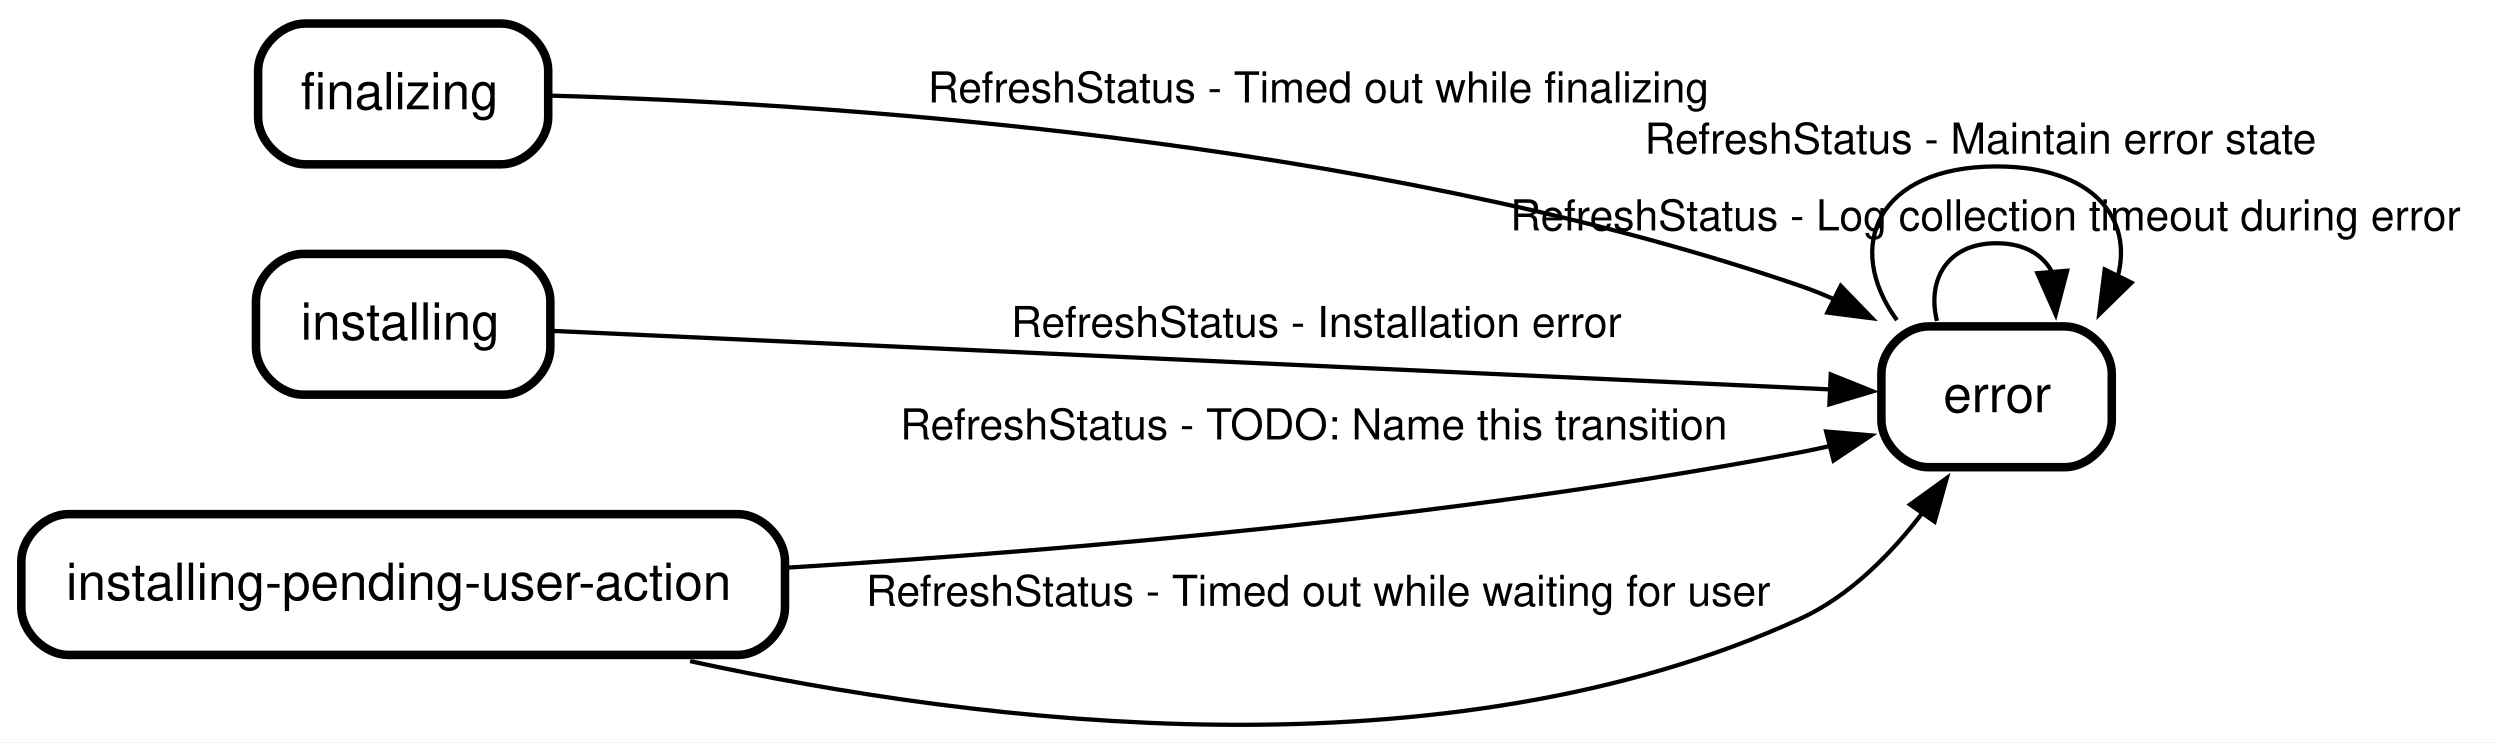
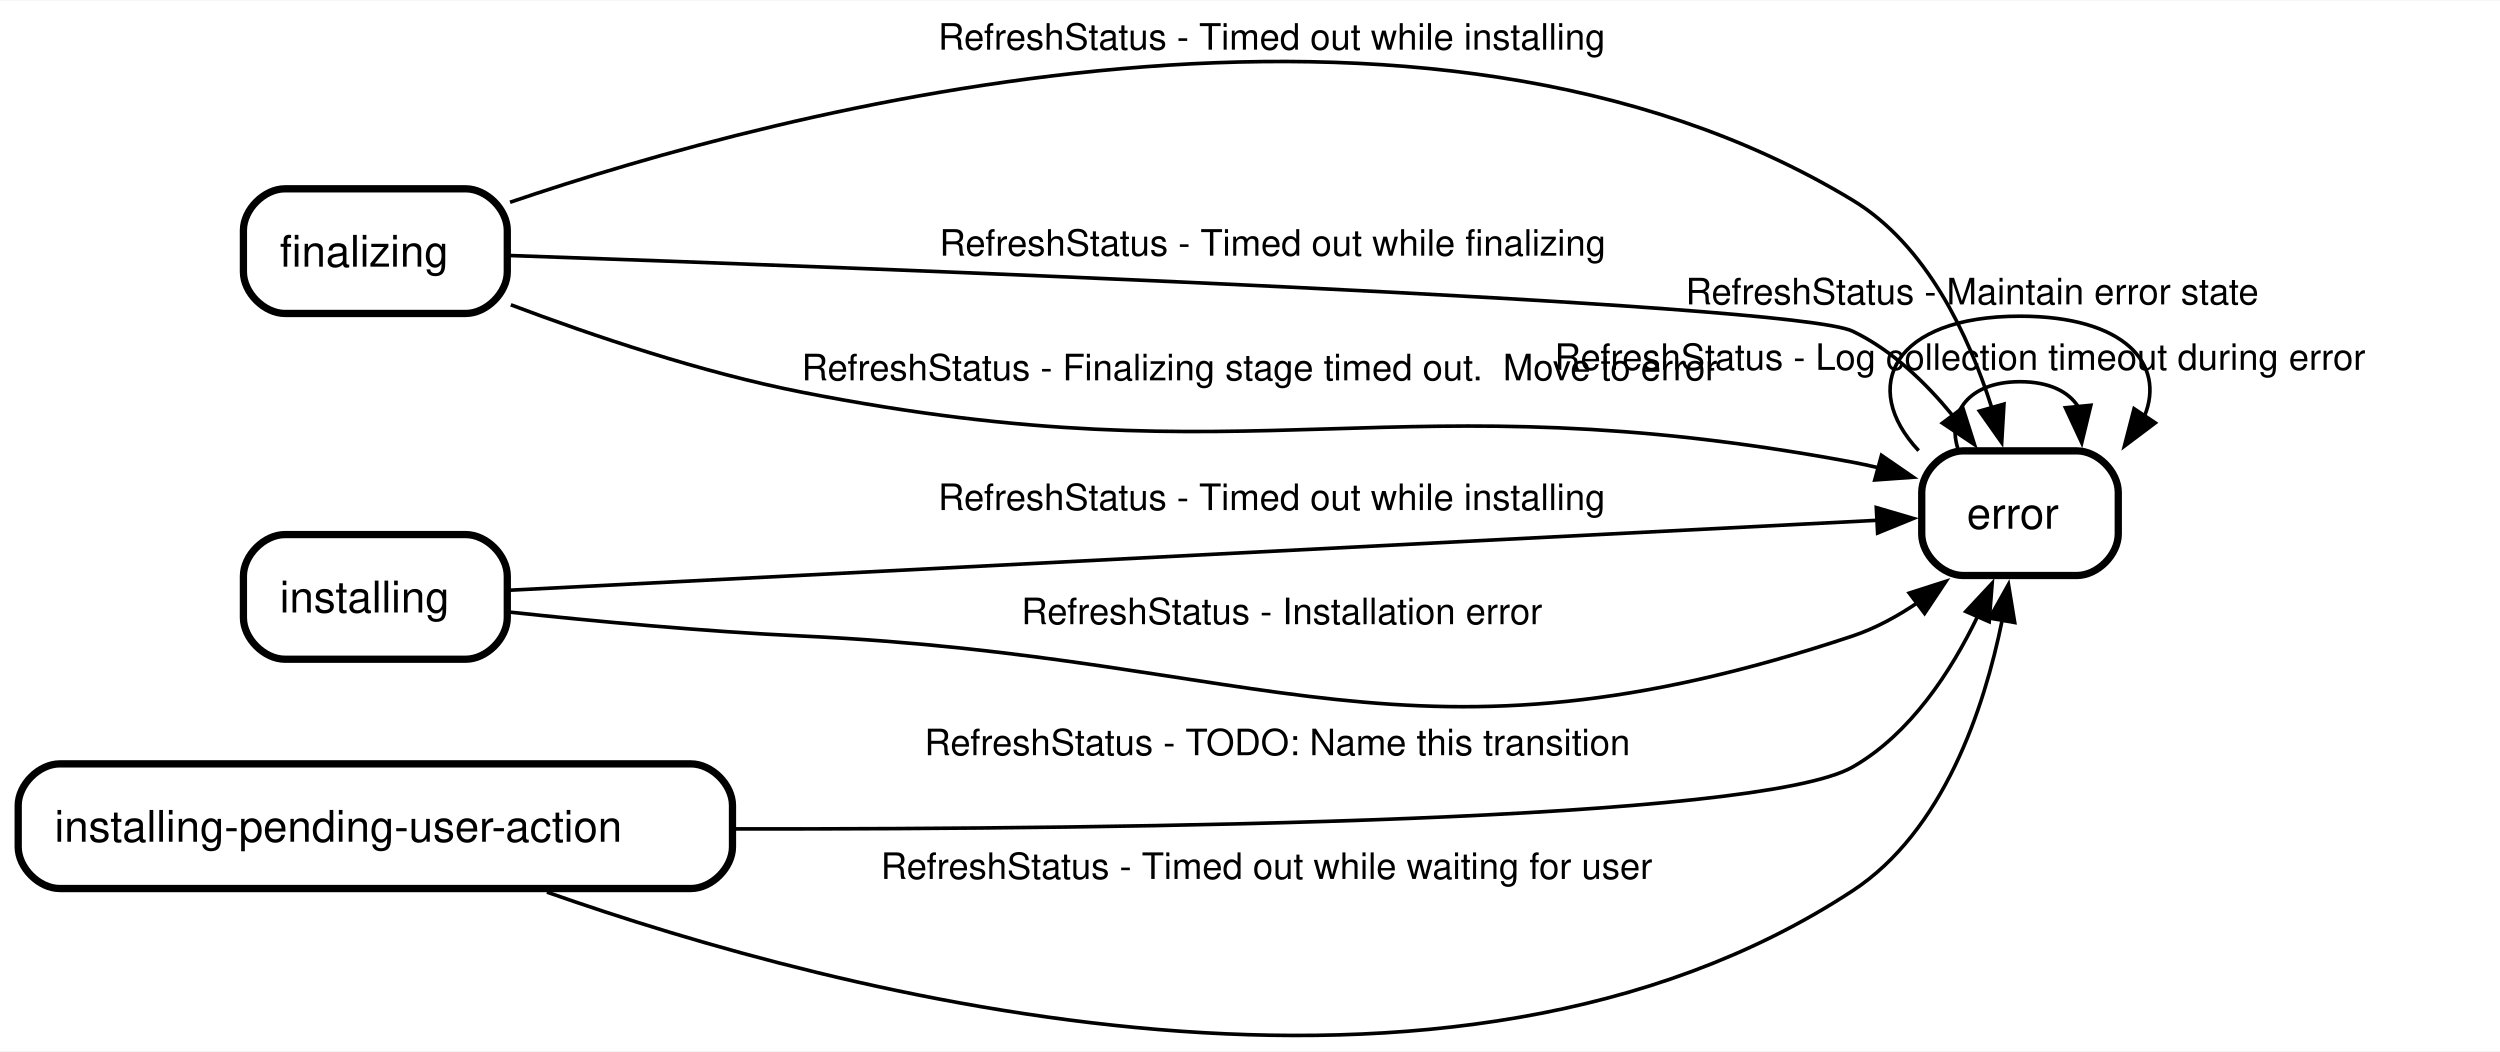
- <svg xmlns="http://www.w3.org/2000/svg" width="586pt" height="174pt" viewBox="0.00 0.00 586.00 173.97">
-   <g id="graph0" class="graph" transform="scale(1 1) rotate(0) translate(4 169.97)">
-     <polygon fill="white" stroke="none" points="-4,4 -4,-169.97 582,-169.97 582,4 -4,4" />
+ <svg xmlns="http://www.w3.org/2000/svg" width="687pt" height="289pt" viewBox="0.00 0.00 686.88 288.66">
+   <g id="graph0" class="graph" transform="scale(1 1) rotate(0) translate(4 284.66)">
+     <polygon fill="white" stroke="none" points="-4,4 -4,-284.66 682.88,-284.66 682.88,4 -4,4" />
    <g id="node1" class="node state regular">
-       <polygon fill="#ffffff" fill-opacity="0.004" stroke="none" stroke-width="2" points="492,-94.97 436,-94.97 436,-58.97 492,-58.97 492,-94.97" />
-       <text text-anchor="start" x="451.5" y="-73.37" font-family="Helvetica,sans-Serif" font-size="12.00">error</text>
-       <path fill="none" stroke="black" stroke-width="2" d="M448,-60.47C448,-60.47 480,-60.47 480,-60.47 485.5,-60.47 491,-65.97 491,-71.47 491,-71.47 491,-82.47 491,-82.47 491,-87.97 485.5,-93.47 480,-93.47 480,-93.47 448,-93.47 448,-93.47 442.5,-93.47 437,-87.97 437,-82.47 437,-82.47 437,-71.47 437,-71.47 437,-65.97 442.5,-60.47 448,-60.47" />
+       <polygon fill="#ffffff" fill-opacity="0.004" stroke="none" stroke-width="2" points="579,-161.93 523,-161.93 523,-125.68 579,-125.68 579,-161.93" />
+       <text text-anchor="start" x="536.38" y="-139.53" font-family="Helvetica,sans-Serif" font-size="12.00">error</text>
+       <path fill="none" stroke="black" stroke-width="2" d="M535.42,-126.68C535.42,-126.68 566.58,-126.68 566.58,-126.68 572.29,-126.68 578,-132.39 578,-138.1 578,-138.1 578,-149.52 578,-149.52 578,-155.23 572.29,-160.93 566.58,-160.93 566.58,-160.93 535.42,-160.93 535.42,-160.93 529.71,-160.93 524,-155.23 524,-149.52 524,-149.52 524,-138.1 524,-138.1 524,-132.39 529.71,-126.68 535.42,-126.68" />
+     </g>
+     <g id="edge1" class="edge transition">
+       <path fill="none" stroke="black" d="M533.89,-161.65C530.98,-171.22 536.68,-179.93 551,-179.93 559.05,-179.93 564.38,-177.18 566.98,-173.06" />
+       <polygon fill="black" stroke="black" points="570.46,-173.45 567.96,-163.16 563.49,-172.77 570.46,-173.45" />
+       <text text-anchor="start" x="423.12" y="-183.18" font-family="Helvetica,sans-Serif" font-size="10.00">RefreshStatus - Log collection timeout during error   </text>
+     </g>
+     <g id="edge2" class="edge transition">
+       <path fill="none" stroke="black" d="M523.15,-160.99C506.76,-178.47 516.05,-197.93 551,-197.93 579.67,-197.93 591.07,-184.84 585.2,-170.48" />
+       <polygon fill="black" stroke="black" points="588.16,-168.62 579.69,-162.25 582.34,-172.51 588.16,-168.62" />
+       <text text-anchor="start" x="459.12" y="-201.18" font-family="Helvetica,sans-Serif" font-size="10.00">RefreshStatus - Maintain error state   </text>
+     </g>
+     <g id="node2" class="node state regular">
+       <polygon fill="#ffffff" fill-opacity="0.004" stroke="none" stroke-width="2" points="136.38,-233.93 61.88,-233.93 61.88,-197.68 136.38,-197.68 136.38,-233.93" />
+       <text text-anchor="start" x="72.88" y="-211.53" font-family="Helvetica,sans-Serif" font-size="12.00">finalizing</text>
+       <path fill="none" stroke="black" stroke-width="2" d="M74.29,-198.68C74.29,-198.68 123.96,-198.68 123.96,-198.68 129.67,-198.68 135.38,-204.39 135.38,-210.1 135.38,-210.1 135.38,-221.52 135.38,-221.52 135.38,-227.23 129.67,-232.93 123.96,-232.93 123.96,-232.93 74.29,-232.93 74.29,-232.93 68.58,-232.93 62.88,-227.23 62.88,-221.52 62.88,-221.52 62.88,-210.1 62.88,-210.1 62.88,-204.39 68.58,-198.68 74.29,-198.68" />
+     </g>
+     <g id="edge3" class="edge transition">
+       <path fill="none" stroke="black" d="M136.13,-229.23C211.05,-254.71 386.62,-301.47 505,-229.81 525.37,-217.48 536.96,-192.57 543.26,-172.72" />
+       <polygon fill="black" stroke="black" points="546.59,-173.78 545.97,-163.2 539.86,-171.86 546.59,-173.78" />
+       <text text-anchor="start" x="253.75" y="-271.16" font-family="Helvetica,sans-Serif" font-size="10.00">RefreshStatus - Timed out while installing   </text>
+     </g>
+     <g id="edge4" class="edge transition">
+       <path fill="none" stroke="black" d="M136.09,-214.6C232.14,-211.27 488.51,-201.7 505,-193.81 515.79,-188.65 525.15,-179.61 532.5,-170.63" />
+       <polygon fill="black" stroke="black" points="535.28,-172.76 538.49,-162.66 529.68,-168.55 535.28,-172.76" />
+       <text text-anchor="start" x="254.12" y="-214.55" font-family="Helvetica,sans-Serif" font-size="10.00">RefreshStatus - Timed out while finalizing   </text>
    </g>
    <g id="edge5" class="edge transition">
-       <path fill="none" stroke="black" d="M450.02,-94.76C447.65,-104.29 452.31,-112.97 464,-112.97 470.58,-112.97 474.93,-110.23 477.05,-106.13" />
-       <polygon fill="black" stroke="black" points="480.53,-106.52 477.85,-96.26 473.56,-105.95 480.53,-106.52" />
-       <text text-anchor="start" x="350" y="-115.97" font-family="Helvetica,sans-Serif" font-size="10.00">RefreshStatus - Log collection timeout during error   </text>
+       <path fill="none" stroke="black" d="M136.35,-201.06C158.94,-192.53 188.83,-182.46 216.25,-177.06 342.45,-152.22 378.56,-181.35 505,-157.81 507.33,-157.38 509.7,-156.86 512.08,-156.29" />
+       <polygon fill="black" stroke="black" points="512.94,-159.69 521.67,-153.69 511.1,-152.93 512.94,-159.69" />
+       <text text-anchor="start" x="216.25" y="-180.31" font-family="Helvetica,sans-Serif" font-size="10.00">RefreshStatus - Finalizing stage timed out.  Move to error   </text>
+     </g>
+     <g id="node3" class="node state regular">
+       <polygon fill="#ffffff" fill-opacity="0.004" stroke="none" stroke-width="2" points="136.38,-138.93 61.88,-138.93 61.88,-102.68 136.38,-102.68 136.38,-138.93" />
+       <text text-anchor="start" x="72.88" y="-116.53" font-family="Helvetica,sans-Serif" font-size="12.00">installing</text>
+       <path fill="none" stroke="black" stroke-width="2" d="M74.29,-103.68C74.29,-103.68 123.96,-103.68 123.96,-103.68 129.67,-103.68 135.38,-109.39 135.38,-115.1 135.38,-115.1 135.38,-126.52 135.38,-126.52 135.38,-132.23 129.67,-137.93 123.96,-137.93 123.96,-137.93 74.29,-137.93 74.29,-137.93 68.58,-137.93 62.88,-132.23 62.88,-126.52 62.88,-126.52 62.88,-115.1 62.88,-115.1 62.88,-109.39 68.58,-103.68 74.29,-103.68" />
    </g>
    <g id="edge6" class="edge transition">
-       <path fill="none" stroke="black" d="M440.63,-94.95C428.12,-112.17 435.91,-130.97 464,-130.97 486.61,-130.97 496.07,-118.8 492.38,-105.07" />
-       <polygon fill="black" stroke="black" points="495.62,-103.72 488.05,-96.31 489.34,-106.82 495.62,-103.72" />
-       <text text-anchor="start" x="381.5" y="-133.97" font-family="Helvetica,sans-Serif" font-size="10.00">RefreshStatus - Maintain error state   </text>
+       <path fill="none" stroke="black" d="M136.18,-122.65C219.82,-126.93 426.41,-137.49 511.96,-141.86" />
+       <polygon fill="black" stroke="black" points="511.52,-145.35 521.69,-142.36 511.88,-138.36 511.52,-145.35" />
+       <text text-anchor="start" x="253.75" y="-144.67" font-family="Helvetica,sans-Serif" font-size="10.00">RefreshStatus - Timed out while installing   </text>
    </g>
-     <g id="node2" class="node state regular">
-       <polygon fill="#ffffff" fill-opacity="0.004" stroke="none" stroke-width="2" points="125.5,-165.97 55.5,-165.97 55.5,-129.97 125.5,-129.97 125.5,-165.97" />
-       <text text-anchor="start" x="66.5" y="-144.37" font-family="Helvetica,sans-Serif" font-size="12.00">finalizing</text>
-       <path fill="none" stroke="black" stroke-width="2" d="M67.5,-131.47C67.5,-131.47 113.5,-131.47 113.5,-131.47 119,-131.47 124.5,-136.97 124.5,-142.47 124.5,-142.47 124.5,-153.47 124.5,-153.47 124.5,-158.97 119,-164.47 113.5,-164.47 113.5,-164.47 67.5,-164.47 67.5,-164.47 62,-164.47 56.5,-158.97 56.5,-153.47 56.5,-153.47 56.5,-142.47 56.5,-142.47 56.5,-136.97 62,-131.47 67.5,-131.47" />
-     </g>
-     <g id="edge3" class="edge transition">
-       <path fill="none" stroke="black" d="M125.39,-147.56C185.81,-145.91 315.43,-138.16 418,-102.97 420.69,-102.05 423.4,-100.96 426.08,-99.76" />
-       <polygon fill="black" stroke="black" points="427.47,-102.98 434.85,-95.37 424.34,-96.72 427.47,-102.98" />
-       <text text-anchor="start" x="213.5" y="-145.97" font-family="Helvetica,sans-Serif" font-size="10.00">RefreshStatus - Timed out while finalizing   </text>
-     </g>
-     <g id="node3" class="node state regular">
-       <polygon fill="#ffffff" fill-opacity="0.004" stroke="none" stroke-width="2" points="126,-111.97 55,-111.97 55,-75.97 126,-75.97 126,-111.97" />
-       <text text-anchor="start" x="66.5" y="-90.37" font-family="Helvetica,sans-Serif" font-size="12.00">installing</text>
-       <path fill="none" stroke="black" stroke-width="2" d="M67,-77.47C67,-77.47 114,-77.47 114,-77.47 119.5,-77.47 125,-82.97 125,-88.47 125,-88.47 125,-99.47 125,-99.47 125,-104.97 119.5,-110.47 114,-110.47 114,-110.47 67,-110.47 67,-110.47 61.5,-110.47 56,-104.97 56,-99.47 56,-99.47 56,-88.47 56,-88.47 56,-82.97 61.5,-77.47 67,-77.47" />
-     </g>
-     <g id="edge4" class="edge transition">
-       <path fill="none" stroke="black" d="M125.78,-92.41C195.38,-89.22 352.74,-82.02 425.19,-78.7" />
-       <polygon fill="black" stroke="black" points="425.13,-82.21 434.96,-78.26 424.81,-75.22 425.13,-82.21" />
-       <text text-anchor="start" x="233" y="-90.97" font-family="Helvetica,sans-Serif" font-size="10.00">RefreshStatus - Installation error   </text>
+     <g id="edge7" class="edge transition">
+       <path fill="none" stroke="black" d="M136.16,-116.61C159.06,-114.15 189.35,-111.3 216.25,-110.06 344.45,-104.14 383.25,-69.48 505,-110.06 511.29,-112.16 517.41,-115.52 523.01,-119.32" />
+       <polygon fill="black" stroke="black" points="520.57,-121.86 530.66,-125.09 524.78,-116.27 520.57,-121.86" />
+       <text text-anchor="start" x="276.62" y="-113.31" font-family="Helvetica,sans-Serif" font-size="10.00">RefreshStatus - Installation error   </text>
    </g>
    <g id="node4" class="node state regular">
-       <polygon fill="#ffffff" fill-opacity="0.004" stroke="none" stroke-width="2" points="181,-50.97 0,-50.97 0,-14.97 181,-14.97 181,-50.97" />
-       <text text-anchor="start" x="11.5" y="-29.37" font-family="Helvetica,sans-Serif" font-size="12.00">installing-pending-user-action</text>
-       <path fill="none" stroke="black" stroke-width="2" d="M12,-16.47C12,-16.47 169,-16.47 169,-16.47 174.5,-16.47 180,-21.97 180,-27.47 180,-27.47 180,-38.47 180,-38.47 180,-43.97 174.5,-49.47 169,-49.47 169,-49.47 12,-49.47 12,-49.47 6.5,-49.47 1,-43.97 1,-38.47 1,-38.47 1,-27.47 1,-27.47 1,-21.97 6.5,-16.47 12,-16.47" />
+       <polygon fill="#ffffff" fill-opacity="0.004" stroke="none" stroke-width="2" points="198.25,-75.93 0,-75.93 0,-39.68 198.25,-39.68 198.25,-75.93" />
+       <text text-anchor="start" x="11" y="-53.53" font-family="Helvetica,sans-Serif" font-size="12.00">installing-pending-user-action</text>
+       <path fill="none" stroke="black" stroke-width="2" d="M12.42,-40.68C12.42,-40.68 185.83,-40.68 185.83,-40.68 191.54,-40.68 197.25,-46.39 197.25,-52.1 197.25,-52.1 197.25,-63.52 197.25,-63.52 197.25,-69.23 191.54,-74.93 185.83,-74.93 185.83,-74.93 12.42,-74.93 12.42,-74.93 6.71,-74.93 1,-69.23 1,-63.52 1,-63.52 1,-52.1 1,-52.1 1,-46.39 6.71,-40.68 12.42,-40.68" />
    </g>
-     <g id="edge1" class="edge transition">
-       <path fill="none" stroke="black" d="M180.82,-36.95C246.8,-40.98 338.57,-48.87 418,-63.97 420.31,-64.41 422.67,-64.92 425.04,-65.47" />
-       <polygon fill="black" stroke="black" points="424.05,-68.83 434.6,-67.93 425.79,-62.05 424.05,-68.83" />
-       <text text-anchor="start" x="207" y="-66.97" font-family="Helvetica,sans-Serif" font-size="10.00">RefreshStatus - TODO: Name this transition   </text>
+     <g id="edge8" class="edge transition">
+       <path fill="none" stroke="black" d="M198.2,-57.06C309.52,-56.94 479.08,-59.25 505,-74.06 520.91,-83.15 532.12,-100.41 539.37,-115.49" />
+       <polygon fill="black" stroke="black" points="536.12,-116.8 543.35,-124.55 542.53,-113.99 536.12,-116.8" />
+       <text text-anchor="start" x="250" y="-77.31" font-family="Helvetica,sans-Serif" font-size="10.00">RefreshStatus - TODO: Name this transition   </text>
    </g>
-     <g id="edge2" class="edge transition">
-       <path fill="none" stroke="black" d="M157.76,-15.02C226.24,-0.1 334.59,13.15 418,-24.97 429.6,-30.28 439.36,-40.21 446.79,-49.99" />
-       <polygon fill="black" stroke="black" points="443.73,-51.72 452.32,-57.92 449.47,-47.71 443.73,-51.72" />
-       <text text-anchor="start" x="199" y="-27.97" font-family="Helvetica,sans-Serif" font-size="10.00">RefreshStatus - Timed out while waiting for user   </text>
+     <g id="edge9" class="edge transition">
+       <path fill="none" stroke="black" d="M146.28,-39.69C226.57,-11.43 393.97,32.81 505,-40.06 529.97,-56.44 541.15,-89.99 546.12,-114.51" />
+       <polygon fill="black" stroke="black" points="542.65,-114.98 547.83,-124.22 549.54,-113.77 542.65,-114.98" />
+       <text text-anchor="start" x="238" y="-43.31" font-family="Helvetica,sans-Serif" font-size="10.00">RefreshStatus - Timed out while waiting for user   </text>
    </g>
  </g>
</svg>
